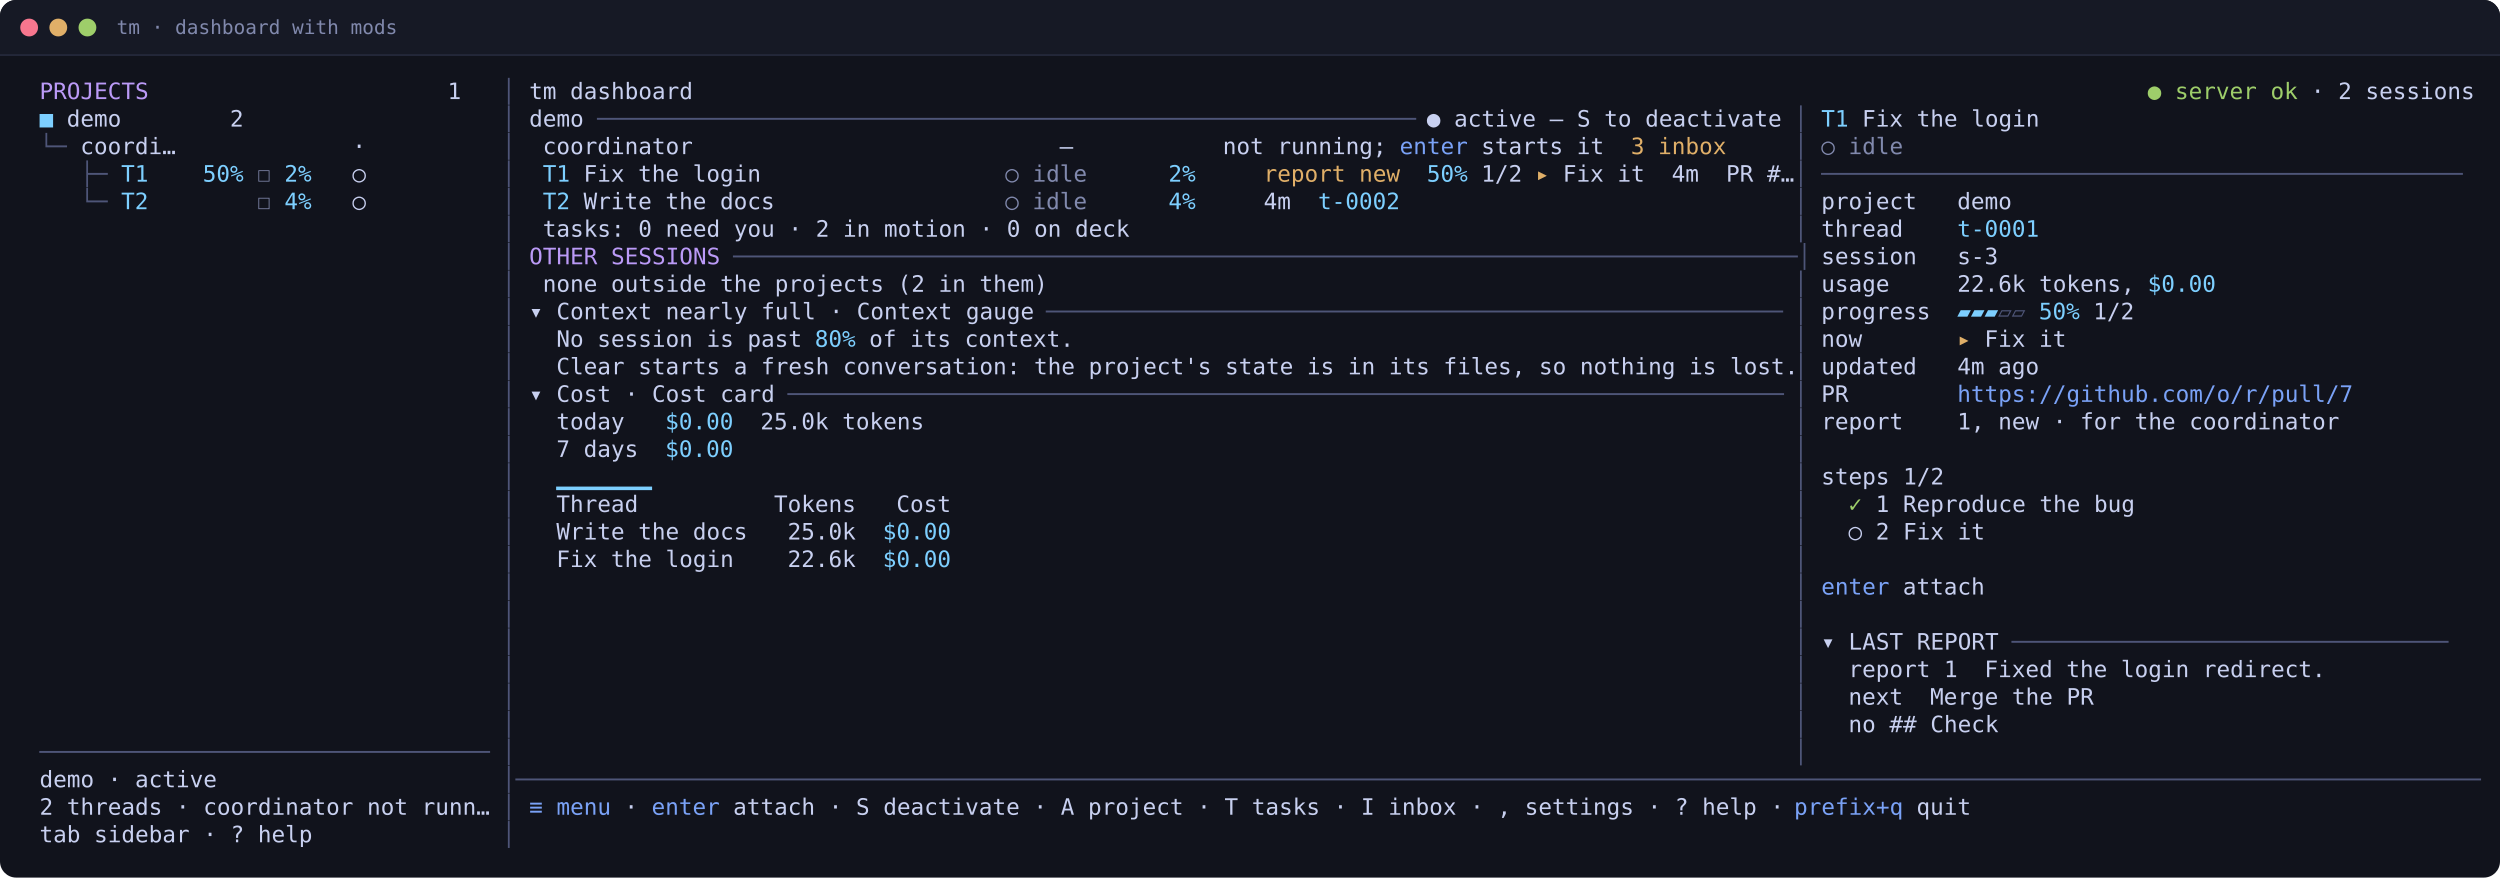
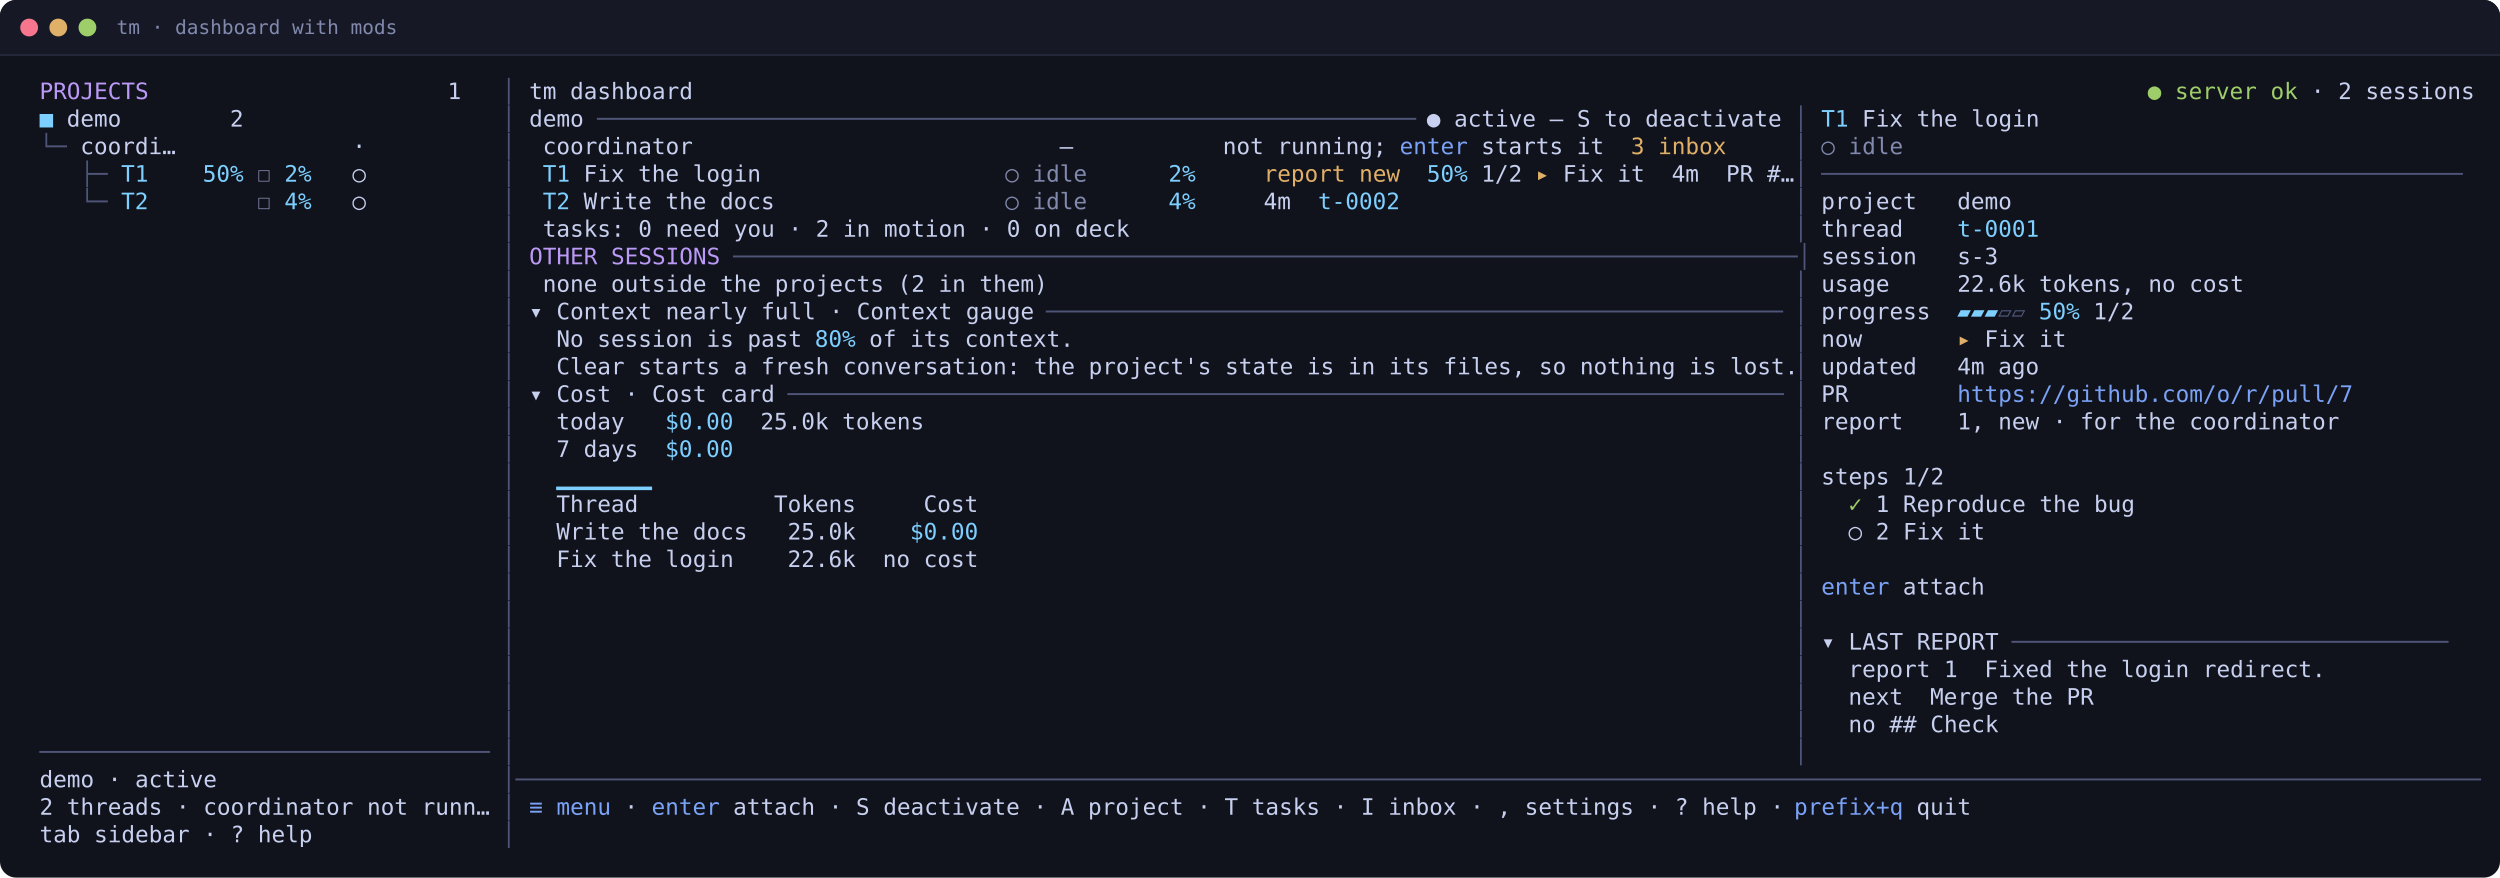
<svg xmlns="http://www.w3.org/2000/svg" width="1544" height="542" viewBox="0 0 1544 542" role="img" aria-labelledby="t">
  <style>text{font:14px ui-monospace,SFMono-Regular,Menlo,Consolas,'DejaVu Sans Mono','Liberation Mono',monospace;white-space:pre}</style>
  <rect width="1544" height="542" rx="10" fill="#11131c" />
  <rect width="1544" height="34" rx="10" fill="#161925" />
  <rect y="24" width="1544" height="10" fill="#161925" />
  <line x1="0" y1="34" x2="1544" y2="34" stroke="#262a3d" />
  <circle cx="18" cy="17" r="5.5" fill="#f7768e" />
  <circle cx="36" cy="17" r="5.5" fill="#e0af68" />
  <circle cx="54" cy="17" r="5.5" fill="#9ece6a" />
  <text x="72" y="21" fill="#8189ad" style="font-size:12px">tm · dashboard with mods</text>
  <text x="24.4" y="61.2" fill="#bb9af7" font-weight="700" textLength="67.2" lengthAdjust="spacingAndGlyphs">PROJECTS</text>
  <text x="276.4" y="61.2" fill="#c8d0f0">1</text>
  <text x="310.0" y="61.2" fill="#4e5578">│</text>
  <text x="326.8" y="61.2" fill="#c8d0f0" font-weight="700" textLength="100.8" lengthAdjust="spacingAndGlyphs">tm dashboard</text>
  <text x="1326.4" y="61.2" fill="#9ece6a" textLength="92.4" lengthAdjust="spacingAndGlyphs">● server ok</text>
  <text x="1427.2" y="61.2" fill="#c8d0f0" textLength="100.8" lengthAdjust="spacingAndGlyphs">· 2 sessions</text>
  <text x="24.4" y="78.2" fill="#7dcfff">■</text>
  <text x="41.2" y="78.2" fill="#c8d0f0" textLength="33.6" lengthAdjust="spacingAndGlyphs">demo</text>
  <text x="142.0" y="78.2" fill="#c8d0f0">2</text>
  <text x="310.0" y="78.2" fill="#4e5578">│</text>
  <text x="326.8" y="78.2" fill="#c8d0f0" textLength="33.6" lengthAdjust="spacingAndGlyphs">demo</text>
  <text x="368.8" y="78.2" fill="#4e5578" textLength="504.0" lengthAdjust="spacingAndGlyphs">────────────────────────────────────────────────────────────</text>
  <text x="881.2" y="78.2" fill="#c8d0f0" textLength="218.4" lengthAdjust="spacingAndGlyphs">● active — S to deactivate</text>
  <text x="1108.0" y="78.2" fill="#4e5578">│</text>
  <text x="1124.8" y="78.2" fill="#7dcfff" font-weight="700" textLength="16.8" lengthAdjust="spacingAndGlyphs">T1</text>
  <text x="1150.0" y="78.2" fill="#c8d0f0" textLength="109.2" lengthAdjust="spacingAndGlyphs">Fix the login</text>
  <text x="24.4" y="95.2" fill="#4e5578" textLength="16.8" lengthAdjust="spacingAndGlyphs">└─</text>
  <text x="49.6" y="95.2" fill="#c8d0f0" textLength="58.8" lengthAdjust="spacingAndGlyphs">coordi…</text>
  <text x="217.6" y="95.2" fill="#c8d0f0">·</text>
  <text x="310.0" y="95.2" fill="#4e5578">│</text>
  <text x="335.2" y="95.2" fill="#c8d0f0" textLength="92.4" lengthAdjust="spacingAndGlyphs">coordinator</text>
  <text x="654.4" y="95.2" fill="#c8d0f0">—</text>
  <text x="755.2" y="95.2" fill="#c8d0f0" textLength="100.8" lengthAdjust="spacingAndGlyphs">not running;</text>
  <text x="864.4" y="95.2" fill="#7aa2f7" textLength="42.0" lengthAdjust="spacingAndGlyphs">enter</text>
  <text x="914.8" y="95.2" fill="#c8d0f0" textLength="75.6" lengthAdjust="spacingAndGlyphs">starts it</text>
  <text x="1007.2" y="95.2" fill="#e0af68" textLength="58.8" lengthAdjust="spacingAndGlyphs">3 inbox</text>
  <text x="1108.0" y="95.2" fill="#4e5578">│</text>
  <text x="1124.8" y="95.2" fill="#8189ad" textLength="50.4" lengthAdjust="spacingAndGlyphs">○ idle</text>
  <text x="49.6" y="112.2" fill="#4e5578" textLength="16.8" lengthAdjust="spacingAndGlyphs">├─</text>
  <text x="74.8" y="112.2" fill="#7dcfff" font-weight="700" textLength="16.8" lengthAdjust="spacingAndGlyphs">T1</text>
  <text x="125.2" y="112.2" fill="#7dcfff" textLength="25.2" lengthAdjust="spacingAndGlyphs">50%</text>
  <text x="158.8" y="112.2" fill="#8189ad">☐</text>
  <text x="175.6" y="112.2" fill="#7dcfff" textLength="16.8" lengthAdjust="spacingAndGlyphs">2%</text>
  <text x="217.6" y="112.2" fill="#c8d0f0">○</text>
  <text x="310.0" y="112.2" fill="#4e5578">│</text>
  <text x="335.2" y="112.2" fill="#7dcfff" font-weight="700" textLength="16.8" lengthAdjust="spacingAndGlyphs">T1</text>
  <text x="360.4" y="112.2" fill="#c8d0f0" textLength="109.2" lengthAdjust="spacingAndGlyphs">Fix the login</text>
  <text x="620.8" y="112.2" fill="#8189ad" textLength="50.4" lengthAdjust="spacingAndGlyphs">○ idle</text>
  <text x="721.6" y="112.2" fill="#7dcfff" textLength="16.8" lengthAdjust="spacingAndGlyphs">2%</text>
  <text x="780.4" y="112.2" fill="#e0af68" textLength="84.0" lengthAdjust="spacingAndGlyphs">report new</text>
  <text x="881.2" y="112.2" fill="#7dcfff" textLength="25.2" lengthAdjust="spacingAndGlyphs">50%</text>
  <text x="914.8" y="112.2" fill="#c8d0f0" textLength="25.2" lengthAdjust="spacingAndGlyphs">1/2</text>
  <text x="948.4" y="112.2" fill="#e0af68">▸</text>
  <text x="965.2" y="112.2" fill="#c8d0f0" textLength="50.4" lengthAdjust="spacingAndGlyphs">Fix it</text>
  <text x="1032.4" y="112.2" fill="#c8d0f0" textLength="16.8" lengthAdjust="spacingAndGlyphs">4m</text>
  <text x="1066.0" y="112.2" fill="#c8d0f0" textLength="42.0" lengthAdjust="spacingAndGlyphs">PR #…</text>
  <text x="1108.0" y="112.2" fill="#4e5578">│</text>
  <text x="1124.8" y="112.2" fill="#4e5578" textLength="394.8" lengthAdjust="spacingAndGlyphs">───────────────────────────────────────────────</text>
  <text x="49.6" y="129.2" fill="#4e5578" textLength="16.8" lengthAdjust="spacingAndGlyphs">└─</text>
  <text x="74.8" y="129.2" fill="#7dcfff" font-weight="700" textLength="16.8" lengthAdjust="spacingAndGlyphs">T2</text>
  <text x="158.8" y="129.2" fill="#8189ad">☐</text>
  <text x="175.6" y="129.2" fill="#7dcfff" textLength="16.8" lengthAdjust="spacingAndGlyphs">4%</text>
  <text x="217.6" y="129.2" fill="#c8d0f0">○</text>
  <text x="310.0" y="129.2" fill="#4e5578">│</text>
  <text x="335.2" y="129.2" fill="#7dcfff" font-weight="700" textLength="16.8" lengthAdjust="spacingAndGlyphs">T2</text>
  <text x="360.4" y="129.2" fill="#c8d0f0" textLength="117.6" lengthAdjust="spacingAndGlyphs">Write the docs</text>
  <text x="620.8" y="129.2" fill="#8189ad" textLength="50.4" lengthAdjust="spacingAndGlyphs">○ idle</text>
  <text x="721.6" y="129.2" fill="#7dcfff" textLength="16.8" lengthAdjust="spacingAndGlyphs">4%</text>
  <text x="780.4" y="129.2" fill="#c8d0f0" textLength="16.8" lengthAdjust="spacingAndGlyphs">4m</text>
  <text x="814.0" y="129.2" fill="#7dcfff" font-weight="700" textLength="50.4" lengthAdjust="spacingAndGlyphs">t-0002</text>
  <text x="1108.0" y="129.2" fill="#4e5578">│</text>
  <text x="1124.8" y="129.2" fill="#c8d0f0" textLength="58.8" lengthAdjust="spacingAndGlyphs">project</text>
  <text x="1208.8" y="129.2" fill="#c8d0f0" textLength="33.6" lengthAdjust="spacingAndGlyphs">demo</text>
  <text x="310.0" y="146.2" fill="#4e5578">│</text>
  <text x="335.2" y="146.2" fill="#c8d0f0" textLength="361.2" lengthAdjust="spacingAndGlyphs">tasks: 0 need you · 2 in motion · 0 on deck</text>
  <text x="1108.0" y="146.2" fill="#4e5578">│</text>
  <text x="1124.8" y="146.2" fill="#c8d0f0" textLength="50.4" lengthAdjust="spacingAndGlyphs">thread</text>
  <text x="1208.8" y="146.2" fill="#7dcfff" font-weight="700" textLength="50.4" lengthAdjust="spacingAndGlyphs">t-0001</text>
  <text x="310.0" y="163.2" fill="#4e5578">│</text>
  <text x="326.8" y="163.2" fill="#bb9af7" font-weight="700" textLength="117.6" lengthAdjust="spacingAndGlyphs">OTHER SESSIONS</text>
  <text x="452.8" y="163.2" fill="#4e5578" textLength="663.6" lengthAdjust="spacingAndGlyphs">──────────────────────────────────────────────────────────────────────────────│</text>
  <text x="1124.8" y="163.2" fill="#c8d0f0" textLength="58.8" lengthAdjust="spacingAndGlyphs">session</text>
  <text x="1208.8" y="163.2" fill="#c8d0f0" textLength="25.2" lengthAdjust="spacingAndGlyphs">s-3</text>
  <text x="310.0" y="180.2" fill="#4e5578">│</text>
  <text x="335.2" y="180.2" fill="#c8d0f0" textLength="310.8" lengthAdjust="spacingAndGlyphs">none outside the projects (2 in them)</text>
  <text x="1108.0" y="180.2" fill="#4e5578">│</text>
  <text x="1124.8" y="180.2" fill="#c8d0f0" textLength="42.0" lengthAdjust="spacingAndGlyphs">usage</text>
-   <text x="1208.8" y="180.2" fill="#c8d0f0" textLength="109.2" lengthAdjust="spacingAndGlyphs">22.6k tokens,</text>
-   <text x="1326.4" y="180.2" fill="#7dcfff" textLength="42.0" lengthAdjust="spacingAndGlyphs">$0.00</text>
+   <text x="1208.8" y="180.2" fill="#c8d0f0" textLength="176.4" lengthAdjust="spacingAndGlyphs">22.6k tokens, no cost</text>
  <text x="310.0" y="197.2" fill="#4e5578">│</text>
  <text x="326.8" y="197.2" fill="#c8d0f0" textLength="310.8" lengthAdjust="spacingAndGlyphs">▾ Context nearly full · Context gauge</text>
  <text x="646.0" y="197.2" fill="#4e5578" textLength="453.6" lengthAdjust="spacingAndGlyphs">──────────────────────────────────────────────────────</text>
  <text x="1108.0" y="197.2" fill="#4e5578">│</text>
  <text x="1124.8" y="197.2" fill="#c8d0f0" textLength="67.2" lengthAdjust="spacingAndGlyphs">progress</text>
  <text x="1208.8" y="197.2" fill="#7dcfff" textLength="25.2" lengthAdjust="spacingAndGlyphs">▰▰▰</text>
  <text x="1234.0" y="197.2" fill="#4e5578" textLength="16.8" lengthAdjust="spacingAndGlyphs">▱▱</text>
  <text x="1259.2" y="197.2" fill="#7dcfff" textLength="25.2" lengthAdjust="spacingAndGlyphs">50%</text>
  <text x="1292.8" y="197.2" fill="#c8d0f0" textLength="25.2" lengthAdjust="spacingAndGlyphs">1/2</text>
  <text x="310.0" y="214.2" fill="#4e5578">│</text>
  <text x="343.6" y="214.2" fill="#c8d0f0" textLength="151.2" lengthAdjust="spacingAndGlyphs">No session is past</text>
  <text x="503.2" y="214.2" fill="#7dcfff" textLength="25.2" lengthAdjust="spacingAndGlyphs">80%</text>
  <text x="536.8" y="214.2" fill="#c8d0f0" textLength="126.0" lengthAdjust="spacingAndGlyphs">of its context.</text>
  <text x="1108.0" y="214.2" fill="#4e5578">│</text>
  <text x="1124.8" y="214.2" fill="#c8d0f0" textLength="25.2" lengthAdjust="spacingAndGlyphs">now</text>
  <text x="1208.8" y="214.2" fill="#e0af68">▸</text>
  <text x="1225.6" y="214.2" fill="#c8d0f0" textLength="50.4" lengthAdjust="spacingAndGlyphs">Fix it</text>
  <text x="310.0" y="231.2" fill="#4e5578">│</text>
  <text x="343.6" y="231.2" fill="#c8d0f0" textLength="764.4" lengthAdjust="spacingAndGlyphs">Clear starts a fresh conversation: the project's state is in its files, so nothing is lost.</text>
  <text x="1108.0" y="231.2" fill="#4e5578">│</text>
  <text x="1124.8" y="231.2" fill="#c8d0f0" textLength="58.8" lengthAdjust="spacingAndGlyphs">updated</text>
  <text x="1208.8" y="231.2" fill="#c8d0f0" textLength="50.4" lengthAdjust="spacingAndGlyphs">4m ago</text>
  <text x="310.0" y="248.2" fill="#4e5578">│</text>
  <text x="326.8" y="248.2" fill="#c8d0f0" textLength="151.2" lengthAdjust="spacingAndGlyphs">▾ Cost · Cost card</text>
  <text x="486.4" y="248.2" fill="#4e5578" textLength="613.2" lengthAdjust="spacingAndGlyphs">─────────────────────────────────────────────────────────────────────────</text>
  <text x="1108.0" y="248.2" fill="#4e5578">│</text>
  <text x="1124.8" y="248.2" fill="#c8d0f0" textLength="16.8" lengthAdjust="spacingAndGlyphs">PR</text>
  <text x="1208.8" y="248.2" fill="#7aa2f7" textLength="243.6" lengthAdjust="spacingAndGlyphs">https://github.com/o/r/pull/7</text>
  <text x="310.0" y="265.2" fill="#4e5578">│</text>
  <text x="343.6" y="265.2" fill="#c8d0f0" textLength="42.0" lengthAdjust="spacingAndGlyphs">today</text>
  <text x="410.8" y="265.2" fill="#7dcfff" textLength="42.0" lengthAdjust="spacingAndGlyphs">$0.00</text>
  <text x="469.6" y="265.2" fill="#c8d0f0" textLength="100.8" lengthAdjust="spacingAndGlyphs">25.0k tokens</text>
  <text x="1108.0" y="265.2" fill="#4e5578">│</text>
  <text x="1124.8" y="265.2" fill="#c8d0f0" textLength="50.4" lengthAdjust="spacingAndGlyphs">report</text>
  <text x="1208.8" y="265.2" fill="#c8d0f0" textLength="235.2" lengthAdjust="spacingAndGlyphs">1, new · for the coordinator</text>
  <text x="310.0" y="282.2" fill="#4e5578">│</text>
  <text x="343.6" y="282.2" fill="#c8d0f0" textLength="50.4" lengthAdjust="spacingAndGlyphs">7 days</text>
  <text x="410.8" y="282.2" fill="#7dcfff" textLength="42.0" lengthAdjust="spacingAndGlyphs">$0.00</text>
  <text x="1108.0" y="282.2" fill="#4e5578">│</text>
  <text x="310.0" y="299.2" fill="#4e5578">│</text>
  <text x="343.6" y="299.2" fill="#7dcfff" textLength="58.8" lengthAdjust="spacingAndGlyphs">▁▁▁▁▁▁▁</text>
  <text x="1108.0" y="299.2" fill="#4e5578">│</text>
  <text x="1124.8" y="299.2" fill="#c8d0f0" textLength="75.6" lengthAdjust="spacingAndGlyphs">steps 1/2</text>
  <text x="310.0" y="316.2" fill="#4e5578">│</text>
  <text x="343.6" y="316.2" fill="#c8d0f0" textLength="50.4" lengthAdjust="spacingAndGlyphs">Thread</text>
  <text x="478.0" y="316.2" fill="#c8d0f0" textLength="50.4" lengthAdjust="spacingAndGlyphs">Tokens</text>
-   <text x="553.6" y="316.2" fill="#c8d0f0" textLength="33.6" lengthAdjust="spacingAndGlyphs">Cost</text>
+   <text x="570.4" y="316.2" fill="#c8d0f0" textLength="33.6" lengthAdjust="spacingAndGlyphs">Cost</text>
  <text x="1108.0" y="316.2" fill="#4e5578">│</text>
  <text x="1141.6" y="316.2" fill="#9ece6a">✓</text>
  <text x="1158.4" y="316.2" fill="#c8d0f0" textLength="159.6" lengthAdjust="spacingAndGlyphs">1 Reproduce the bug</text>
  <text x="310.0" y="333.2" fill="#4e5578">│</text>
  <text x="343.6" y="333.2" fill="#c8d0f0" textLength="117.6" lengthAdjust="spacingAndGlyphs">Write the docs</text>
  <text x="486.4" y="333.2" fill="#c8d0f0" textLength="42.0" lengthAdjust="spacingAndGlyphs">25.0k</text>
-   <text x="545.2" y="333.2" fill="#7dcfff" textLength="42.0" lengthAdjust="spacingAndGlyphs">$0.00</text>
+   <text x="562.0" y="333.2" fill="#7dcfff" textLength="42.0" lengthAdjust="spacingAndGlyphs">$0.00</text>
  <text x="1108.0" y="333.2" fill="#4e5578">│</text>
  <text x="1141.6" y="333.2" fill="#c8d0f0" textLength="84.0" lengthAdjust="spacingAndGlyphs">○ 2 Fix it</text>
  <text x="310.0" y="350.2" fill="#4e5578">│</text>
  <text x="343.6" y="350.2" fill="#c8d0f0" textLength="109.2" lengthAdjust="spacingAndGlyphs">Fix the login</text>
  <text x="486.4" y="350.2" fill="#c8d0f0" textLength="42.0" lengthAdjust="spacingAndGlyphs">22.6k</text>
-   <text x="545.2" y="350.2" fill="#7dcfff" textLength="42.0" lengthAdjust="spacingAndGlyphs">$0.00</text>
+   <text x="545.2" y="350.2" fill="#c8d0f0" textLength="58.8" lengthAdjust="spacingAndGlyphs">no cost</text>
  <text x="1108.0" y="350.2" fill="#4e5578">│</text>
  <text x="310.0" y="367.2" fill="#4e5578">│</text>
  <text x="1108.0" y="367.2" fill="#4e5578">│</text>
  <text x="1124.8" y="367.2" fill="#7aa2f7" textLength="42.0" lengthAdjust="spacingAndGlyphs">enter</text>
  <text x="1175.2" y="367.2" fill="#c8d0f0" textLength="50.4" lengthAdjust="spacingAndGlyphs">attach</text>
  <text x="310.0" y="384.2" fill="#4e5578">│</text>
  <text x="1108.0" y="384.2" fill="#4e5578">│</text>
  <text x="310.0" y="401.2" fill="#4e5578">│</text>
  <text x="1108.0" y="401.2" fill="#4e5578">│</text>
  <text x="1124.8" y="401.2" fill="#c8d0f0" textLength="109.2" lengthAdjust="spacingAndGlyphs">▾ LAST REPORT</text>
  <text x="1242.4" y="401.2" fill="#4e5578" textLength="268.8" lengthAdjust="spacingAndGlyphs">────────────────────────────────</text>
  <text x="310.0" y="418.2" fill="#4e5578">│</text>
  <text x="1108.0" y="418.2" fill="#4e5578">│</text>
  <text x="1141.6" y="418.2" fill="#c8d0f0" textLength="67.2" lengthAdjust="spacingAndGlyphs">report 1</text>
  <text x="1225.6" y="418.2" fill="#c8d0f0" textLength="210.0" lengthAdjust="spacingAndGlyphs">Fixed the login redirect.</text>
  <text x="310.0" y="435.2" fill="#4e5578">│</text>
  <text x="1108.0" y="435.2" fill="#4e5578">│</text>
  <text x="1141.6" y="435.2" fill="#c8d0f0" textLength="33.6" lengthAdjust="spacingAndGlyphs">next</text>
  <text x="1192.0" y="435.2" fill="#c8d0f0" textLength="100.8" lengthAdjust="spacingAndGlyphs">Merge the PR</text>
  <text x="310.0" y="452.2" fill="#4e5578">│</text>
  <text x="1108.0" y="452.2" fill="#4e5578">│</text>
  <text x="1141.6" y="452.2" fill="#c8d0f0" textLength="92.4" lengthAdjust="spacingAndGlyphs">no ## Check</text>
  <text x="24.4" y="469.2" fill="#4e5578" textLength="277.2" lengthAdjust="spacingAndGlyphs">─────────────────────────────────</text>
  <text x="310.0" y="469.2" fill="#4e5578">│</text>
  <text x="1108.0" y="469.2" fill="#4e5578">│</text>
  <text x="24.4" y="486.2" fill="#c8d0f0" textLength="109.2" lengthAdjust="spacingAndGlyphs">demo · active</text>
  <text x="310.0" y="486.2" fill="#4e5578" textLength="1218.0" lengthAdjust="spacingAndGlyphs">│────────────────────────────────────────────────────────────────────────────────────────────────────────────────────────────────────────────────</text>
  <text x="24.4" y="503.2" fill="#c8d0f0" textLength="277.2" lengthAdjust="spacingAndGlyphs">2 threads · coordinator not runn…</text>
  <text x="310.0" y="503.2" fill="#4e5578">│</text>
  <text x="326.8" y="503.2" fill="#7aa2f7" textLength="50.4" lengthAdjust="spacingAndGlyphs">≡ menu</text>
  <text x="385.6" y="503.2" fill="#c8d0f0">·</text>
  <text x="402.4" y="503.2" fill="#7aa2f7" textLength="42.0" lengthAdjust="spacingAndGlyphs">enter</text>
  <text x="452.8" y="503.2" fill="#c8d0f0" textLength="646.8" lengthAdjust="spacingAndGlyphs">attach · S deactivate · A project · T tasks · I inbox · , settings · ? help ·</text>
  <text x="1108.0" y="503.2" fill="#7aa2f7" textLength="67.2" lengthAdjust="spacingAndGlyphs">prefix+q</text>
  <text x="1183.6" y="503.2" fill="#c8d0f0" textLength="33.6" lengthAdjust="spacingAndGlyphs">quit</text>
  <text x="24.4" y="520.2" fill="#c8d0f0" textLength="168.0" lengthAdjust="spacingAndGlyphs">tab sidebar · ? help</text>
  <text x="310.0" y="520.2" fill="#4e5578">│</text>
</svg>
